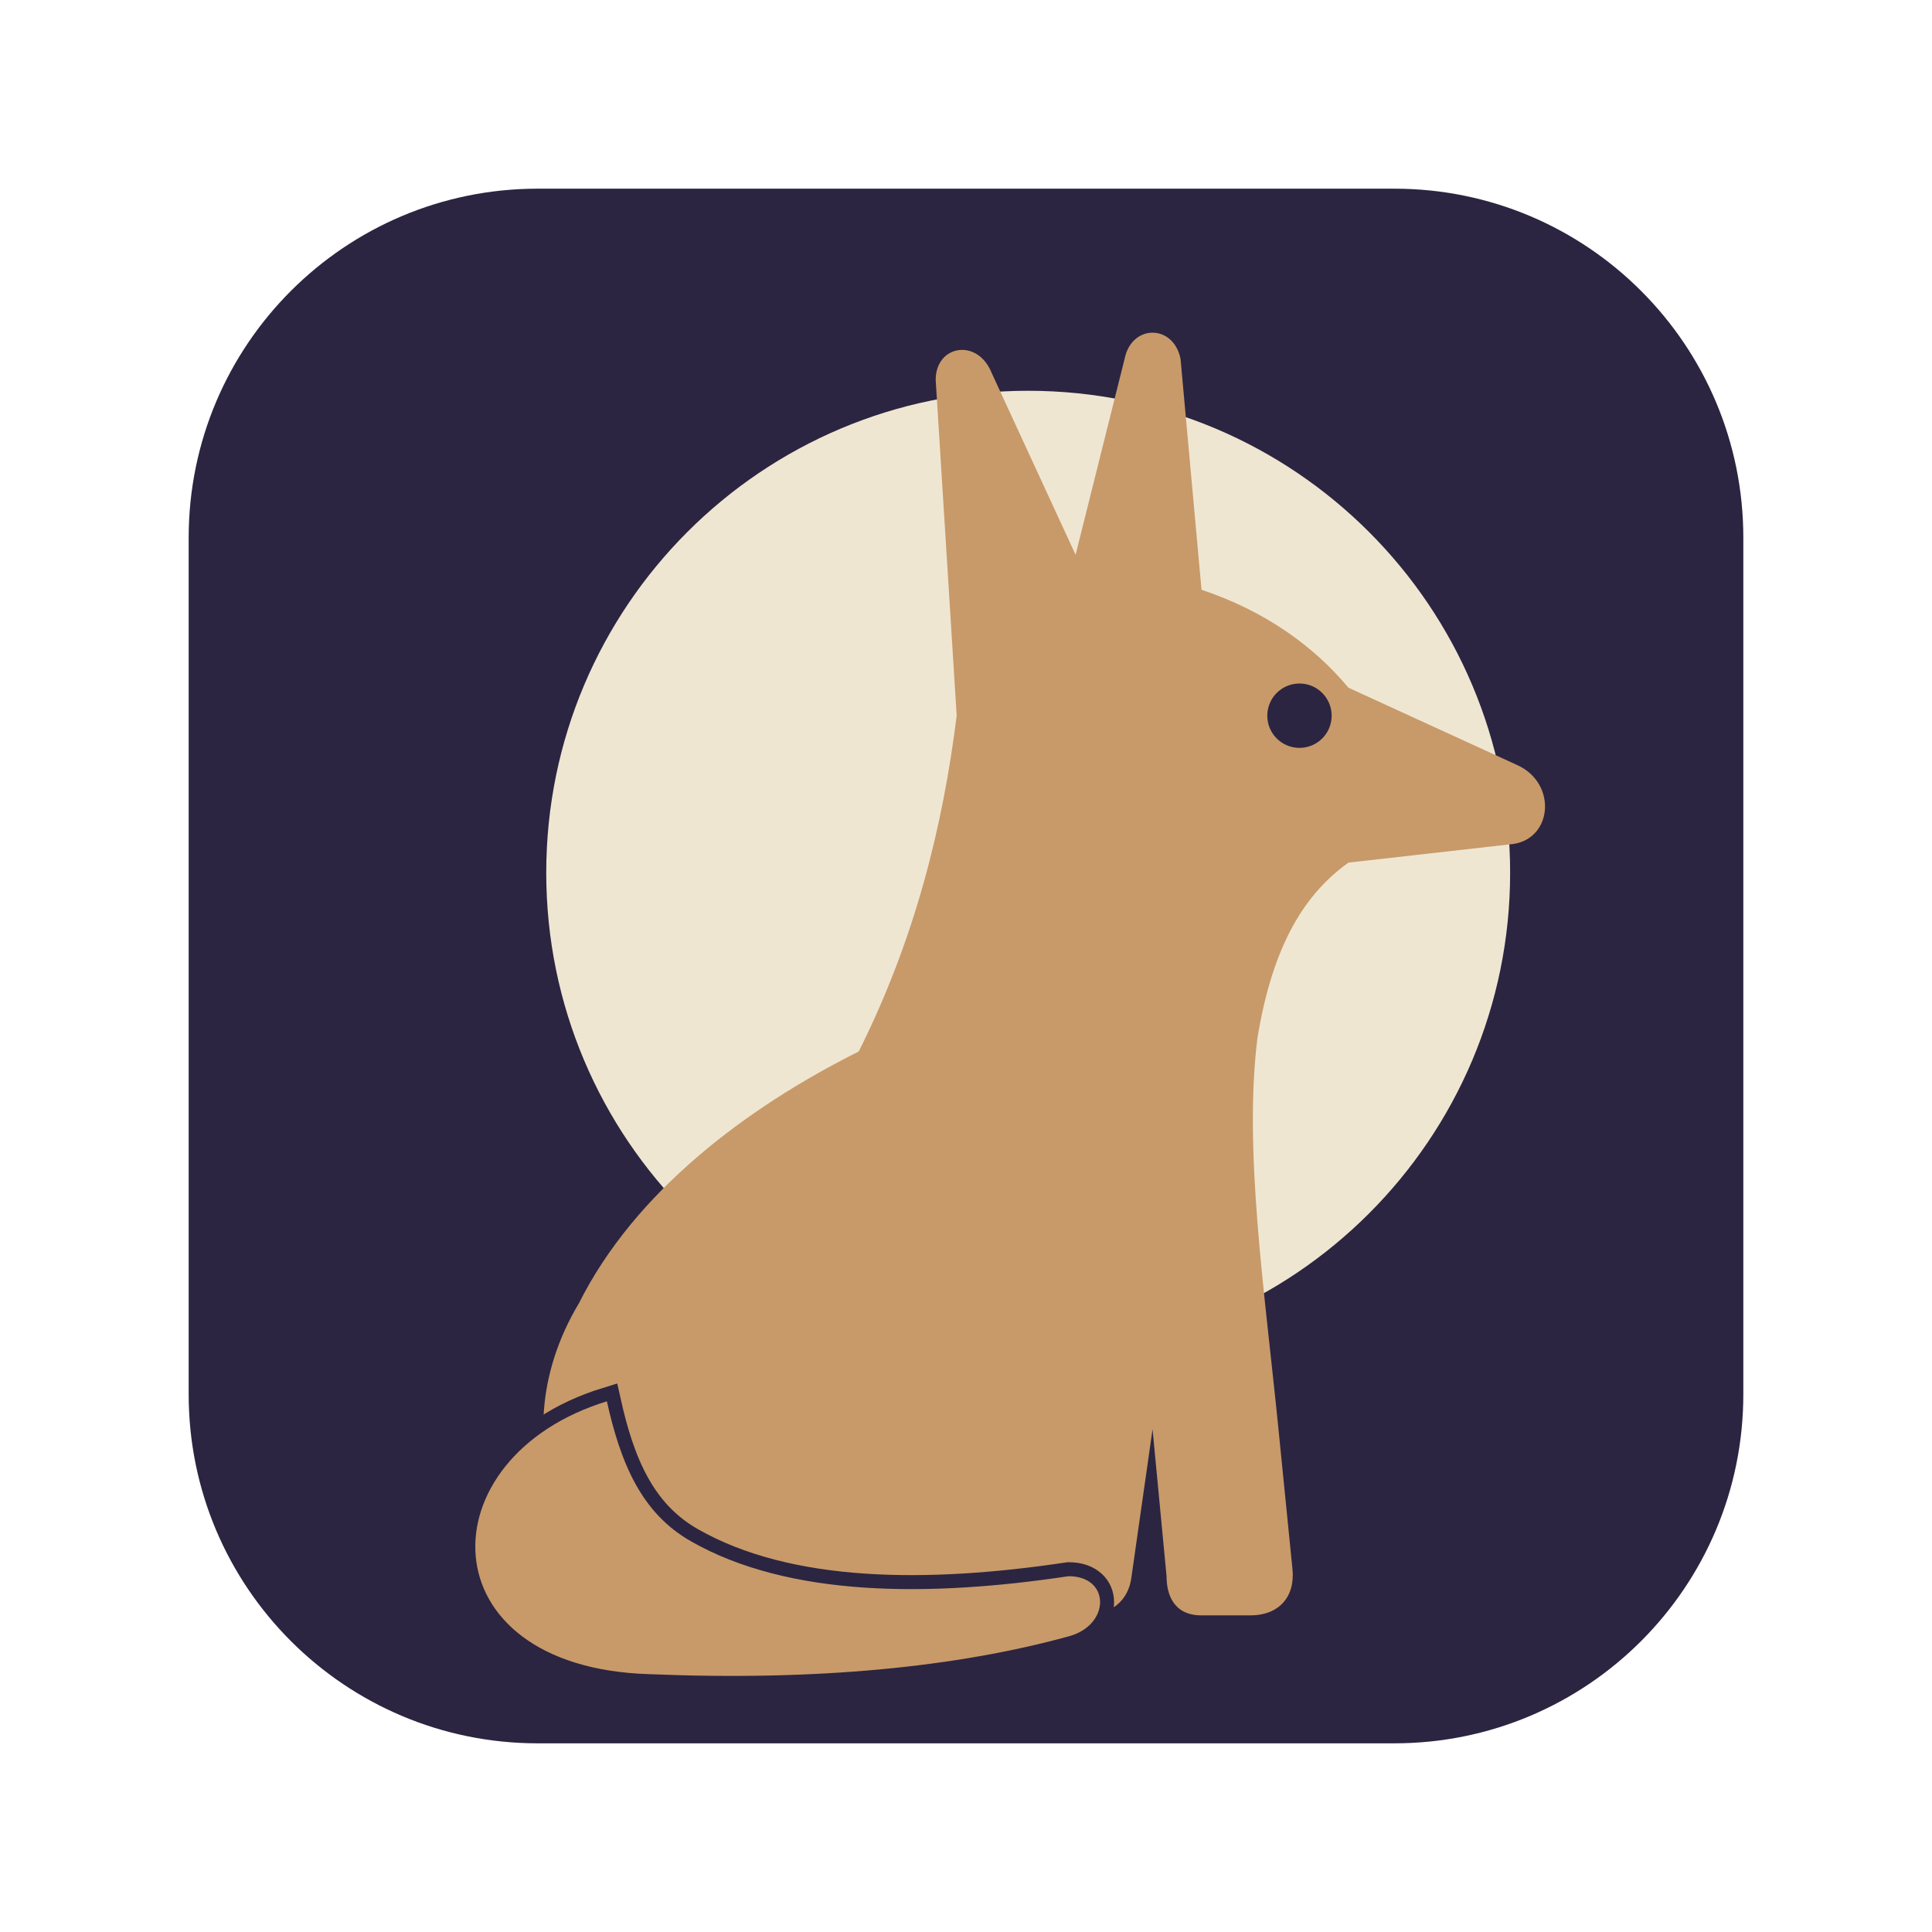
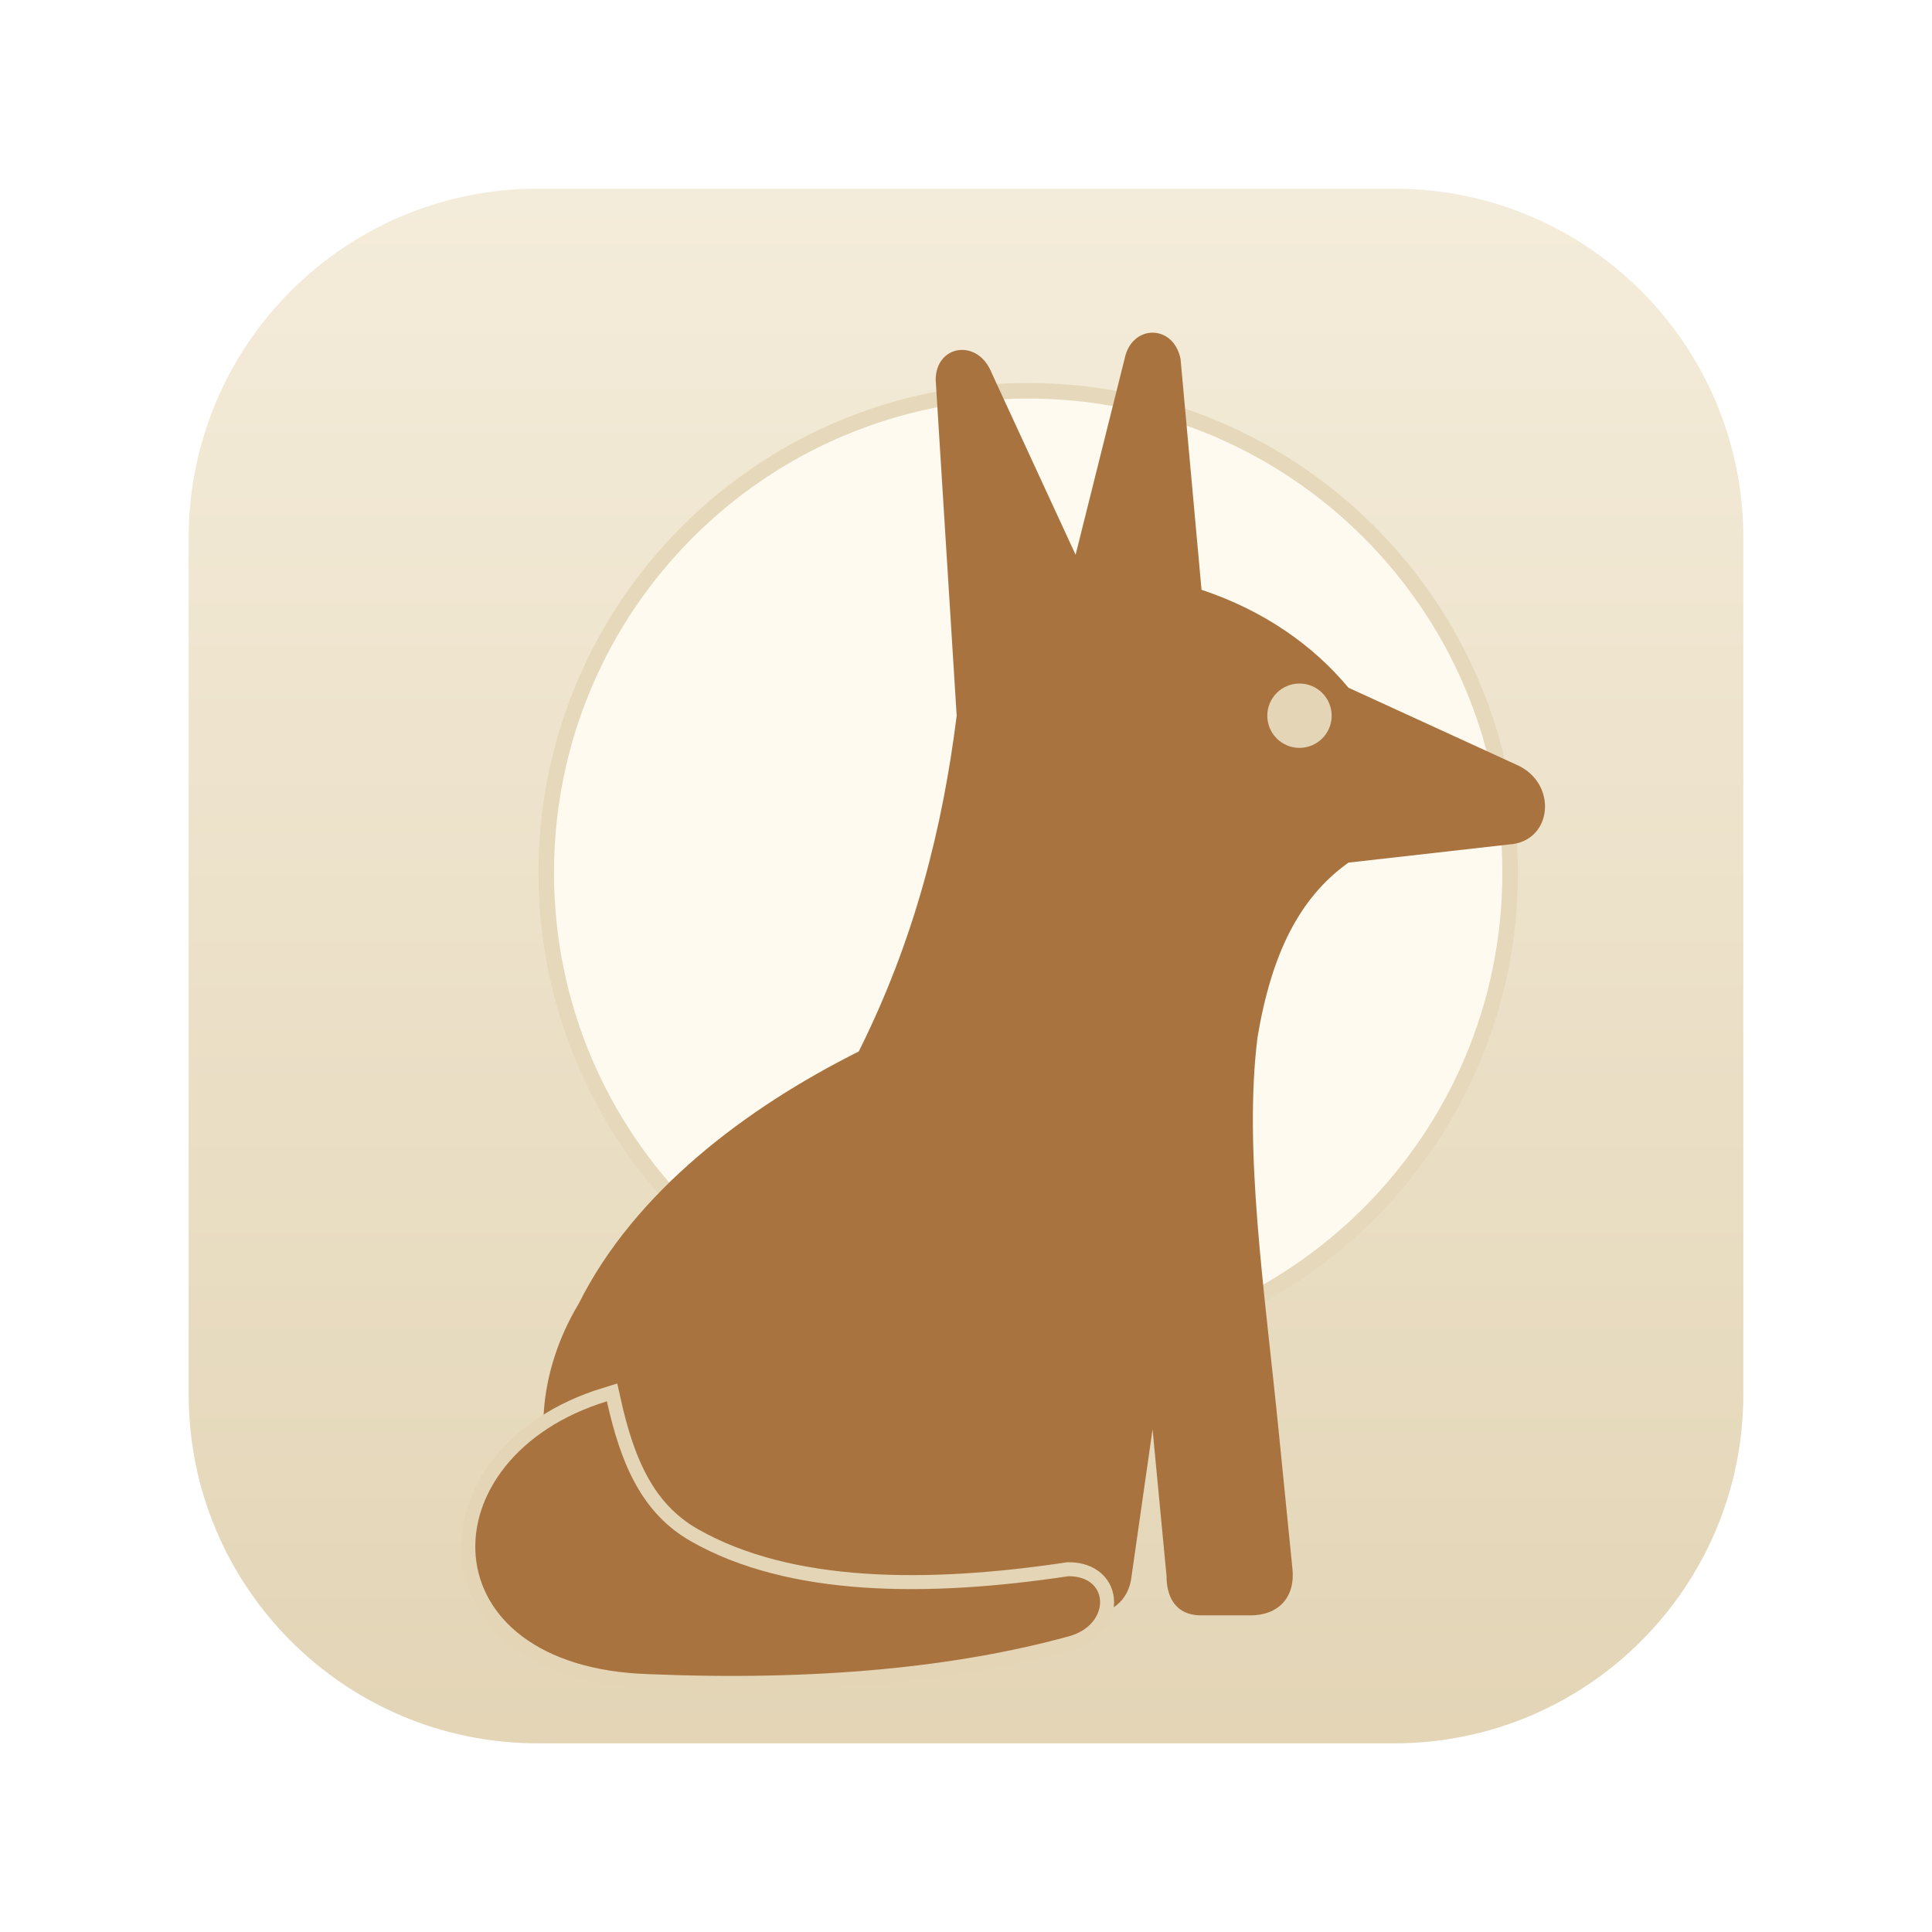
<svg xmlns="http://www.w3.org/2000/svg" viewBox="0 0 1024 1024" width="16" height="16">
-   <rect x="100" y="100" width="824" height="824" rx="185" fill="#2b2541" />
+   <defs>
+     <linearGradient id="g" x1="0" y1="0" x2="0" y2="1">
+       <stop offset="0" stop-color="#f4ecda" />
+       <stop offset="1" stop-color="#e3d5b6" />
+     </linearGradient>
+   </defs>
+   <rect x="100" y="100" width="824" height="824" rx="185" fill="url(#g)" />
  <g transform="translate(100 100) scale(8.24)">
-     <circle cx="54" cy="44" r="31" fill="#efe6d2" />
+     <circle cx="54" cy="44" r="31" fill="#fffaf0" stroke="#e6d8bb" stroke-width="1" />
    <g transform="translate(8 6) scale(.9)">
-       <path d="M30 95 C18 95 13 83 19 73 C23 65 31 59 39 55 C43 47 45 39 46 31 L44.5 7 C44.5 4.5 47.5 4 48.5 6.5 L54.5 19.5 L58 5.5 C58.5 3 61.5 3 62 5.5 L63.5 22 C68 23.5 71.5 26 74 29 L86 34.5 C89 35.8 88.6 40 85.5 40.2 L74 41.5 C70.5 44 68.5 48 67.5 54 C66.5 62 68 72 69 82 L70 92 C70.2 94 69 95.3 67 95.3 L63.5 95.3 C61.5 95.3 61 93.8 61 92.5 L60 82 L58.5 92.5 C58.3 94.3 57 95.3 55 95.3 L50 95.3 Z" fill="#c89a69" />
-       <path d="M21 80 C8 84 8 99 24 99.5 C36 100 46 99 54 96.8 C57 96 57 92.5 54 92.5 C44 94 34 94 27 90 C23.5 88 22 84.5 21 80 Z" fill="#c89a69" stroke="#2b2541" stroke-width="2" paint-order="stroke" />
-       <circle cx="70.5" cy="31" r="2.3" fill="#2b2541" />
+       <path d="M30 95 C18 95 13 83 19 73 C23 65 31 59 39 55 C43 47 45 39 46 31 L44.5 7 C44.5 4.5 47.5 4 48.5 6.5 L54.5 19.5 L58 5.5 C58.5 3 61.5 3 62 5.5 L63.5 22 C68 23.5 71.5 26 74 29 L86 34.5 C89 35.8 88.6 40 85.5 40.2 L74 41.5 C70.5 44 68.5 48 67.5 54 C66.5 62 68 72 69 82 L70 92 C70.2 94 69 95.3 67 95.3 L63.5 95.3 C61.5 95.3 61 93.8 61 92.5 L60 82 L58.5 92.5 C58.3 94.3 57 95.3 55 95.3 L50 95.3 Z" fill="#a8733f" />
+       <path d="M21 80 C8 84 8 99 24 99.5 C36 100 46 99 54 96.8 C57 96 57 92.5 54 92.5 C44 94 34 94 27 90 C23.5 88 22 84.5 21 80 Z" fill="#a8733f" stroke="#e3d5b6" stroke-width="2" paint-order="stroke" />
+       <circle cx="70.5" cy="31" r="2.3" fill="#e3d5b6" />
    </g>
  </g>
</svg>
